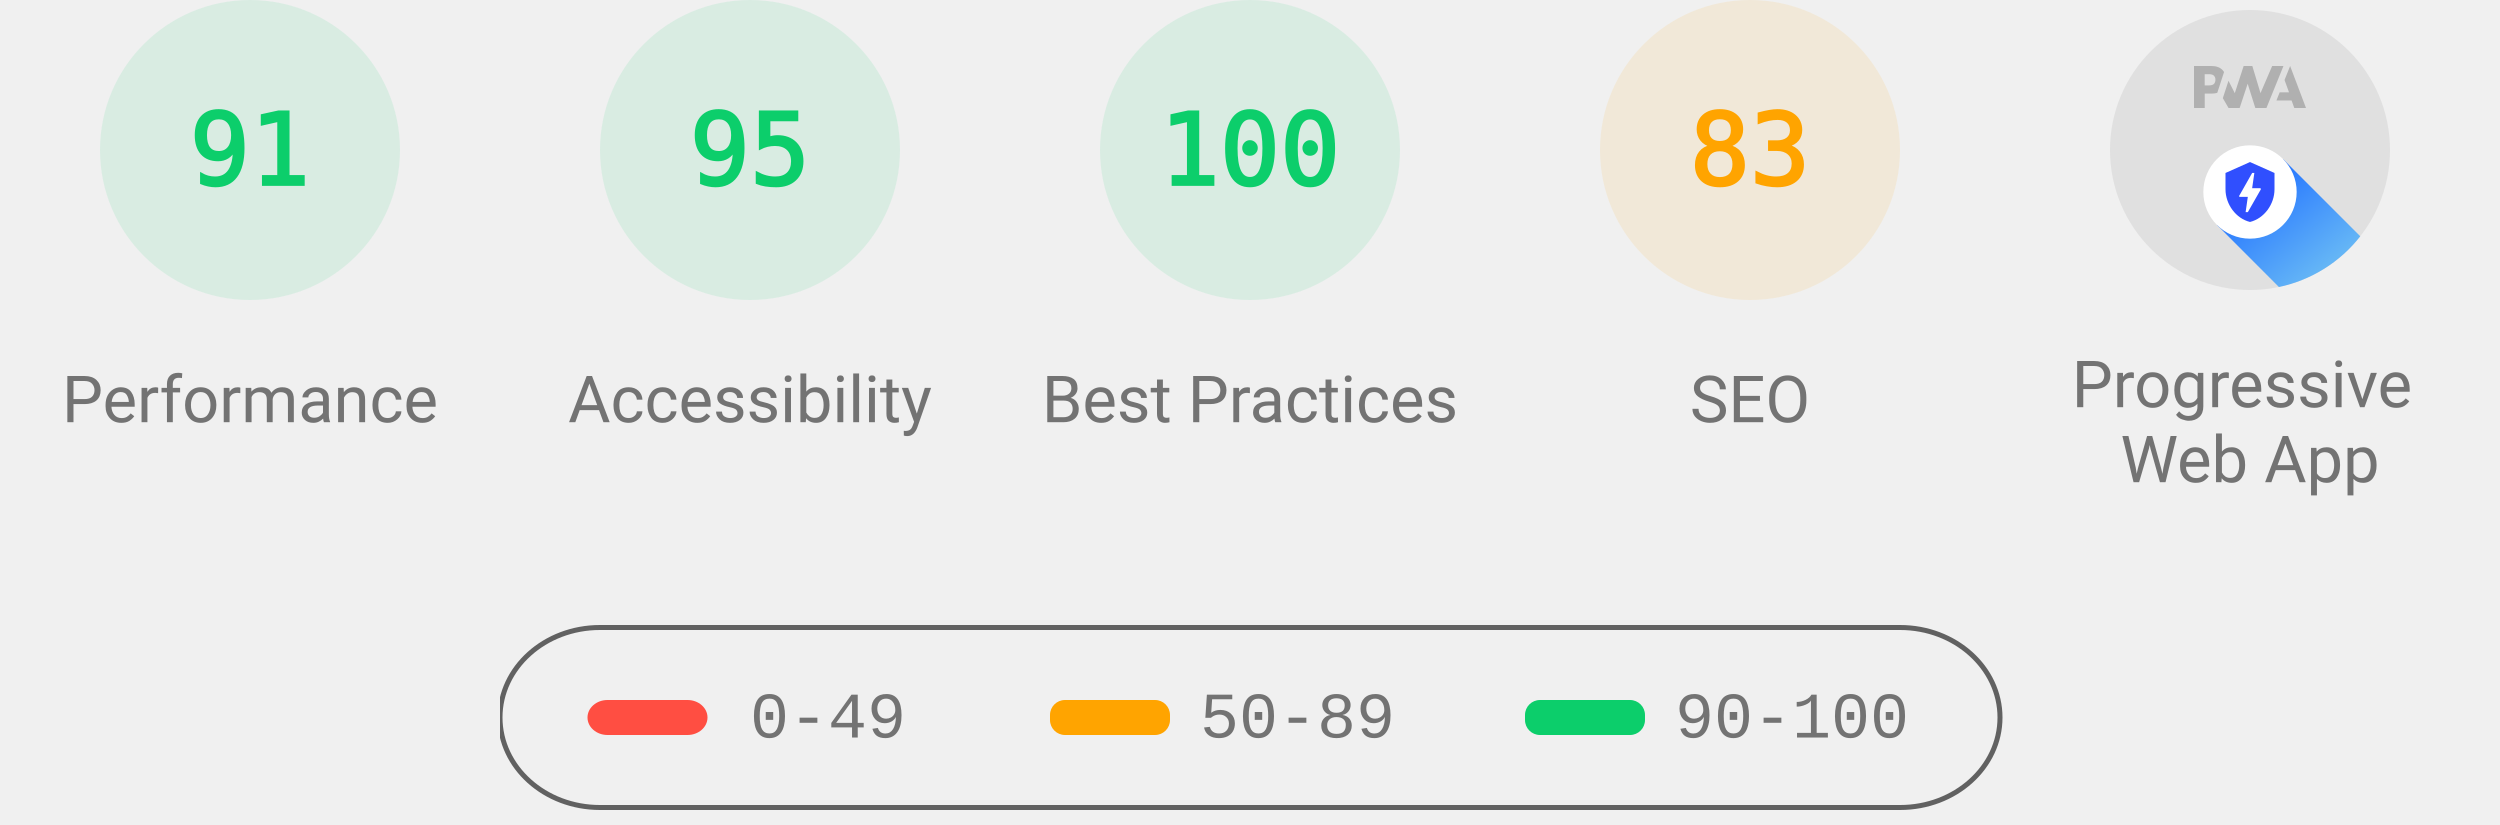
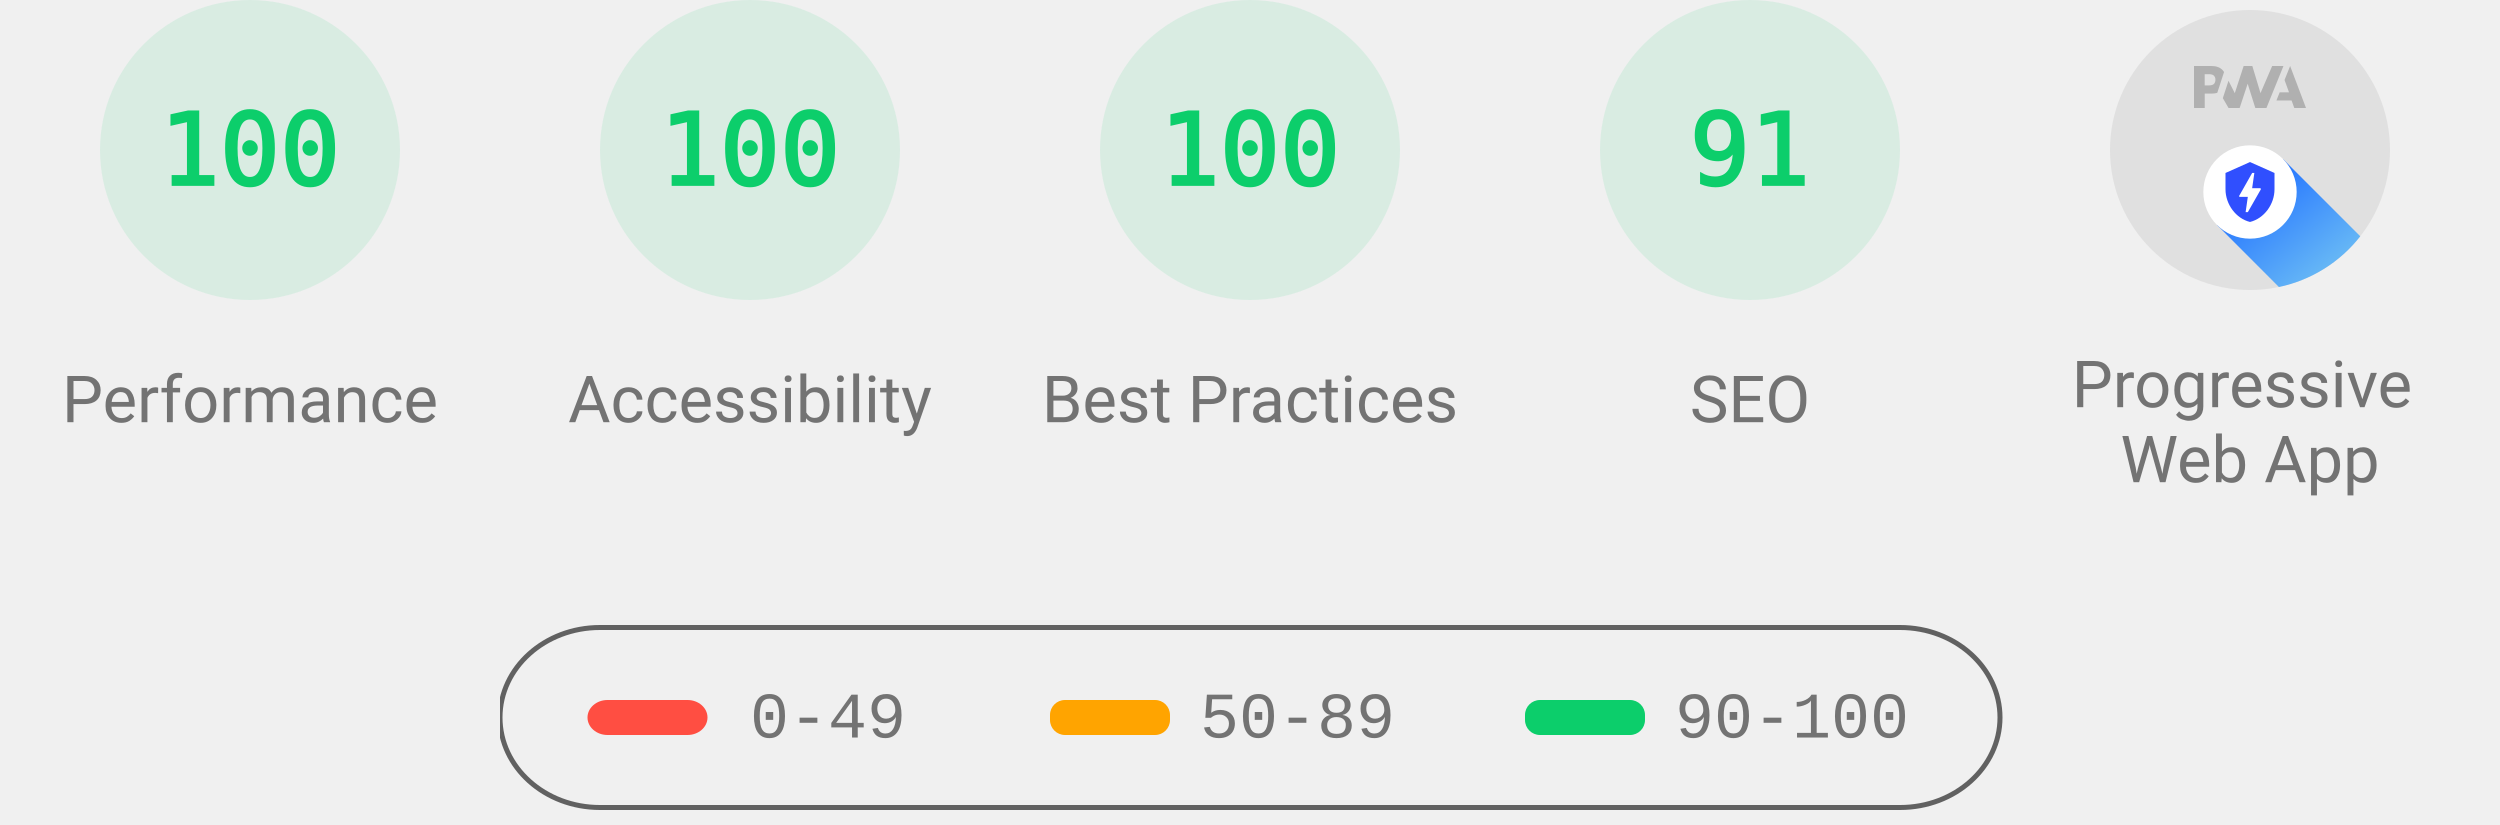
<svg xmlns="http://www.w3.org/2000/svg" class="theme--agnostic" fill="none" width="1000" height="330">
  <style>
			.gauge-base {
				opacity: 0.1
			}

			.gauge-arc {
				fill: none;
				animation-delay: 250ms;
				stroke-linecap: round;
				transform: rotate(-90deg);
				transform-origin: 100px 60px;
				animation: load-gauge 1s ease forwards
			}

			.guage-text {
				font-size: 40px;
				font-family: monospace;
				text-align: center
			}

			.guage-red {
				color: #ff4e42;
				fill: #ff4e42;
				stroke: #ff4e42
			}
			.guage-orange {
				color: #ffa400;
				fill: #ffa400;
				stroke: #ffa400
			}
			.guage-green {
				color: #0cce6b;
				fill: #0cce6b;
				stroke: #0cce6b
			}
			.theme--agnostic .guage-undefined {
				color: #5c5c5c;
				fill: #5c5c5c;
				stroke: #5c5c5c
			}
			.theme--light .guage-undefined {
				color: #1e1e1e;
				fill: #1e1e1e;
				stroke: #1e1e1e
			}
			.theme--dark .guage-undefined {
				color: #f5f5f5;
				fill: #f5f5f5;
				stroke: #f5f5f5
			}

			.guage-title {
				stroke: none;
				font-size: 26px;
				line-height: 26px;
				font-family: Roboto, Halvetica, Arial, sans-serif
			}
			.metric.guage-title {
				font-family: 'Courier New', Courier, monospace
			}
			.theme--agnostic .guage-title {
				color: #737373;
				fill: #737373
			}
			.theme--light .guage-title {
				color: #212121;
				fill: #212121
			}
			.theme--dark .guage-title {
				color: #f5f5f5;
				fill: #f5f5f5
			}

			@keyframes load-gauge {
				from {
					stroke-dasharray: 0 352.858
				}
			}
			.lh-gauge--pwa__disc {
				fill: #e0e0e0
			}
			.lh-gauge--pwa__logo {
				position: relative;
				fill: #b0b0b0
			}
			.lh-gauge--pwa__invisible {
				display: none
			}
			.lh-gauge--pwa__visible {
				display: inline
			}
			.guage-invisible {
				display: none
			}
			.lh-gauge--pwa__logo--primary-color {
				fill: #304ffe
			}
			.theme--agnostic .lh-gauge--pwa__logo--secondary-color {
				fill: #787878
			}
			.theme--light .lh-gauge--pwa__logo--secondary-color {
				fill: #3d3d3d
			}
			.theme--dark .lh-gauge--pwa__logo--secondary-color {
				fill: #d8b6b6
			}
			.theme--light #svg_2 {
				stroke: #00000022
			}
			.theme--agnostic #svg_2 {
				stroke: #616161
			}
			.theme--light #svg_2 {
				stroke: #00000022
			}
			.theme--dark #svg_2 {
				stroke: #f5f5f566
			}
		</style>
  <svg class="guage-div guage-perf guage-green" viewBox="0 0 200 200" width="200" height="200" x="0" y="0">
    <circle class="gauge-base" r="56" cx="100" cy="60" stroke-width="8" />
-     <circle class="gauge-arc guage-arc-1" r="56" cx="100" cy="60" stroke-width="8" style="stroke-dasharray: 320.191, 351.858;" />
-     <text class="guage-text" x="100px" y="60px" alignment-baseline="central" dominant-baseline="central" text-anchor="middle">91</text>
+     <circle class="gauge-arc guage-arc-1" r="56" cx="100" cy="60" stroke-width="8" style="stroke-dasharray: 351.858, 351.858;" />
+     <text class="guage-text" x="100px" y="60px" alignment-baseline="central" dominant-baseline="central" text-anchor="middle">100</text>
    <text class="guage-title" x="100px" y="160px" alignment-baseline="central" dominant-baseline="central" text-anchor="middle">Performance</text>
  </svg>,<svg class="guage-div guage-perf guage-green" viewBox="0 0 200 200" width="200" height="200" x="200" y="0">
    <circle class="gauge-base" r="56" cx="100" cy="60" stroke-width="8" />
-     <circle class="gauge-arc guage-arc-1" r="56" cx="100" cy="60" stroke-width="8" style="stroke-dasharray: 334.265, 351.858;" />
-     <text class="guage-text" x="100px" y="60px" alignment-baseline="central" dominant-baseline="central" text-anchor="middle">95</text>
+     <circle class="gauge-arc guage-arc-1" r="56" cx="100" cy="60" stroke-width="8" style="stroke-dasharray: 351.858, 351.858;" />
+     <text class="guage-text" x="100px" y="60px" alignment-baseline="central" dominant-baseline="central" text-anchor="middle">100</text>
    <text class="guage-title" x="100px" y="160px" alignment-baseline="central" dominant-baseline="central" text-anchor="middle">Accessibility</text>
  </svg>,<svg class="guage-div guage-perf guage-green" viewBox="0 0 200 200" width="200" height="200" x="400" y="0">
    <circle class="gauge-base" r="56" cx="100" cy="60" stroke-width="8" />
    <circle class="gauge-arc guage-arc-1" r="56" cx="100" cy="60" stroke-width="8" style="stroke-dasharray: 351.858, 351.858;" />
    <text class="guage-text" x="100px" y="60px" alignment-baseline="central" dominant-baseline="central" text-anchor="middle">100</text>
    <text class="guage-title" x="100px" y="160px" alignment-baseline="central" dominant-baseline="central" text-anchor="middle">Best Practices</text>
-   </svg>,<svg class="guage-div guage-perf guage-orange" viewBox="0 0 200 200" width="200" height="200" x="600" y="0">
-     <circle class="gauge-base" r="56" cx="100" cy="60" stroke-width="8" />
-     <circle class="gauge-arc guage-arc-1" r="56" cx="100" cy="60" stroke-width="8" style="stroke-dasharray: 292.042, 351.858;" />
-     <text class="guage-text" x="100px" y="60px" alignment-baseline="central" dominant-baseline="central" text-anchor="middle">83</text>
+   </svg>,<svg class="guage-div guage-perf guage-green" viewBox="0 0 200 200" width="200" height="200" x="600" y="0">
+     <circle class="gauge-base" r="56" cx="100" cy="60" stroke-width="8" />
+     <circle class="gauge-arc guage-arc-1" r="56" cx="100" cy="60" stroke-width="8" style="stroke-dasharray: 320.191, 351.858;" />
+     <text class="guage-text" x="100px" y="60px" alignment-baseline="central" dominant-baseline="central" text-anchor="middle">91</text>
    <text class="guage-title" x="100px" y="160px" alignment-baseline="central" dominant-baseline="central" text-anchor="middle">SEO</text>
  </svg>,<svg class="guage-div guage-pwa" viewBox="0 0 200 200" width="200" height="200" x="800" y="0">
    <svg viewBox="0 0 60 60" width="112" height="112" x="44" y="4">
      <defs>
        <linearGradient id="lh-gauge--pwa__check-circle__gradient-0" x1="50%" y1="0%" x2="50%" y2="100%">
          <stop stop-color="#00C852" offset="0%" />
          <stop stop-color="#009688" offset="100%" />
        </linearGradient>
        <linearGradient id="lh-gauge--pwa__installable__shadow-gradient-0" x1="76.056%" x2="24.111%" y1="82.995%" y2="24.735%">
          <stop stop-color="#A5D6A7" offset="0%" />
          <stop stop-color="#80CBC4" offset="100%" />
        </linearGradient>
        <linearGradient id="lh-gauge--pwa__fast-reliable__shadow-gradient-0" x1="76.056%" y1="82.995%" x2="25.678%" y2="26.493%">
          <stop stop-color="#64B5F6" offset="0%" />
          <stop stop-color="#2979FF" offset="100%" />
        </linearGradient>
        <g id="lh-gauge--pwa__fast-reliable-badge-0">
          <circle fill="#FFFFFF" cx="10" cy="10" r="10" />
          <path fill="#304FFE" d="M10 3.58l5.25 2.34v3.5c0 3.23-2.24 6.26-5.25 7-3.01-.74-5.25-3.77-5.25-7v-3.5L10 3.58zm-.47 10.74l2.76-4.83.03-.07c.04-.08 0-.24-.22-.24h-1.64l.47-3.26h-.47l-2.7 4.77c-.02.01.05-.1-.04.05-.09.16-.1.31.18.31h1.63l-.47 3.27h.47z" />
        </g>
        <g id="lh-gauge--pwa__installable-badge-0">
          <circle fill="#FFFFFF" cx="10" cy="10" r="10" />
          <path fill="#009688" d="M10 4.167A5.835 5.835 0 0 0 4.167 10 5.835 5.835 0 0 0 10 15.833 5.835 5.835 0 0 0 15.833 10 5.835 5.835 0 0 0 10 4.167zm2.917 6.416h-2.334v2.334H9.417v-2.334H7.083V9.417h2.334V7.083h1.166v2.334h2.334v1.166z" />
        </g>
      </defs>
      <g stroke="none" fill-rule="nonzero">
        <circle class="lh-gauge--pwa__disc" cx="30" cy="30" r="30" />
        <g class="lh-gauge--pwa__logo">
          <path d="M35.66 19.39l.7-1.75h2L37.4 15 38.6 12l3.4 9h-2.51l-.58-1.61z" />
          <path d="M33.52 21l3.65-9h-2.42l-2.5 5.82L30.5 12h-1.86l-1.9 5.82-1.35-2.65-1.21 3.72L25.4 21h2.38l1.72-5.2 1.64 5.2z" />
          <path fill-rule="nonzero" d="M20.3 17.91h1.48c.45 0 .85-.05 1.2-.15l.39-1.18 1.07-3.3a2.64 2.64 0 0 0-.28-.37c-.55-.6-1.36-.91-2.42-.91H18v9h2.3V17.9zm1.96-3.84c.22.22.33.5.33.87 0 .36-.1.65-.29.87-.2.23-.59.35-1.15.35h-.86v-2.41h.87c.52 0 .89.1 1.1.32z" />
        </g>
        <rect class="lh-gauge--pwa__component lh-gauge--pwa__na-line lh-gauge--pwa__invisible" fill="#FFFFFF" x="20" y="32" width="20" height="4" rx="2" />
        <g class="lh-gauge--pwa__component lh-gauge--pwa__fast-reliable-badge lh-gauge--pwa__visible" transform="translate(20, 29)">
          <path fill="url(#lh-gauge--pwa__fast-reliable__shadow-gradient-0)" d="M33.63 19.49A30 30 0 0 1 16.2 30.36L3 17.14 17.14 3l16.49 16.49z" />
          <use href="#lh-gauge--pwa__fast-reliable-badge-0" />
        </g>
        <g class="lh-gauge--pwa__component lh-gauge--pwa__installable-badge lh-gauge--pwa__invisible" transform="translate(20, 29)">
          <path fill="url(#lh-gauge--pwa__installable__shadow-gradient-0)" d="M33.629 19.487c-4.272 5.453-10.391 9.39-17.415 10.869L3 17.142 17.142 3 33.63 19.487z" />
          <use href="#lh-gauge--pwa__installable-badge-0" />
        </g>
        <g class="lh-gauge--pwa__component lh-gauge--pwa__fast-reliable-installable-badges lh-gauge--pwa__invisible">
          <g transform="translate(8, 29)">
            <path fill="url(#lh-gauge--pwa__fast-reliable__shadow-gradient-0)" d="M16.321 30.463L3 17.143 17.142 3l22.365 22.365A29.864 29.864 0 0 1 22 31c-1.942 0-3.84-.184-5.679-.537z" />
            <use href="#lh-gauge--pwa__fast-reliable-badge-0" />
          </g>
          <g transform="translate(32, 29)">
            <path fill="url(#lh-gauge--pwa__installable__shadow-gradient-0)" d="M25.982 11.84a30.107 30.107 0 0 1-13.08 15.203L3 17.143 17.142 3l8.84 8.84z" />
            <use href="#lh-gauge--pwa__installable-badge-0" />
          </g>
        </g>
        <g class="lh-gauge--pwa__component lh-gauge--pwa__check-circle lh-gauge--pwa__invisible" transform="translate(18, 28)">
          <circle fill="#FFFFFF" cx="12" cy="12" r="12" />
          <path fill="url(#lh-gauge--pwa__check-circle__gradient-0)" d="M12 2a10 10 0 1 0 0 20 10 10 0 0 0 0-20zm-2 15l-5-5 1.41-1.41L10 14.17l7.59-7.59L19 8l-9 9z" />
        </g>
      </g>
    </svg>
    <text class="guage-title" y="160px" alignment-baseline="central" dominant-baseline="central" text-anchor="middle">
      <tspan x="100px" dy="-6px">Progressive</tspan>
      <tspan x="100px" dy="30px">Web App</tspan>
    </text>
  </svg>
  <svg width="604" height="76" x="200" y="250">
    <g>
      <rect fill="none" id="canvas_background" height="80" width="604" y="-1" x="-1" />
      <g display="none" overflow="visible" y="0" x="0" height="100%" width="100%" id="canvasGrid">
        <rect fill="url(#gridpattern)" stroke-width="0" y="0" x="0" height="100%" width="100%" />
      </g>
    </g>
    <g>
      <rect fill-opacity="0" stroke-width="2" rx="40" id="svg_2" height="72" width="600" y="1" x="0" fill="#000000" />
      <rect stroke="#000" rx="8" id="svg_3" height="14" width="48" y="30" x="35" stroke-opacity="null" stroke-width="0" fill="#ff4e42" />
      <rect stroke="#000" rx="6" id="svg_4" height="14" width="48" y="30" x="220" stroke-opacity="null" stroke-width="0" fill="#ffa400" />
      <rect stroke="#000" rx="6" id="svg_5" height="14" width="48" y="30" x="410" stroke-opacity="null" stroke-width="0" fill="#0cce6b" />
      <text class="metric guage-title" xml:space="preserve" text-anchor="start" font-size="26" id="svg_6" y="45" x="100" stroke-opacity="null" stroke-width="0" stroke="#000">0-49</text>
      <text class="metric guage-title" xml:space="preserve" text-anchor="start" font-size="26" id="svg_7" y="45" x="280" stroke-opacity="null" stroke-width="0" stroke="#000">50-89</text>
      <text class="metric guage-title" xml:space="preserve" text-anchor="start" font-size="26" id="svg_8" y="45" x="470" stroke-opacity="null" stroke-width="0" stroke="#000">90-100</text>
    </g>
  </svg>
</svg>
